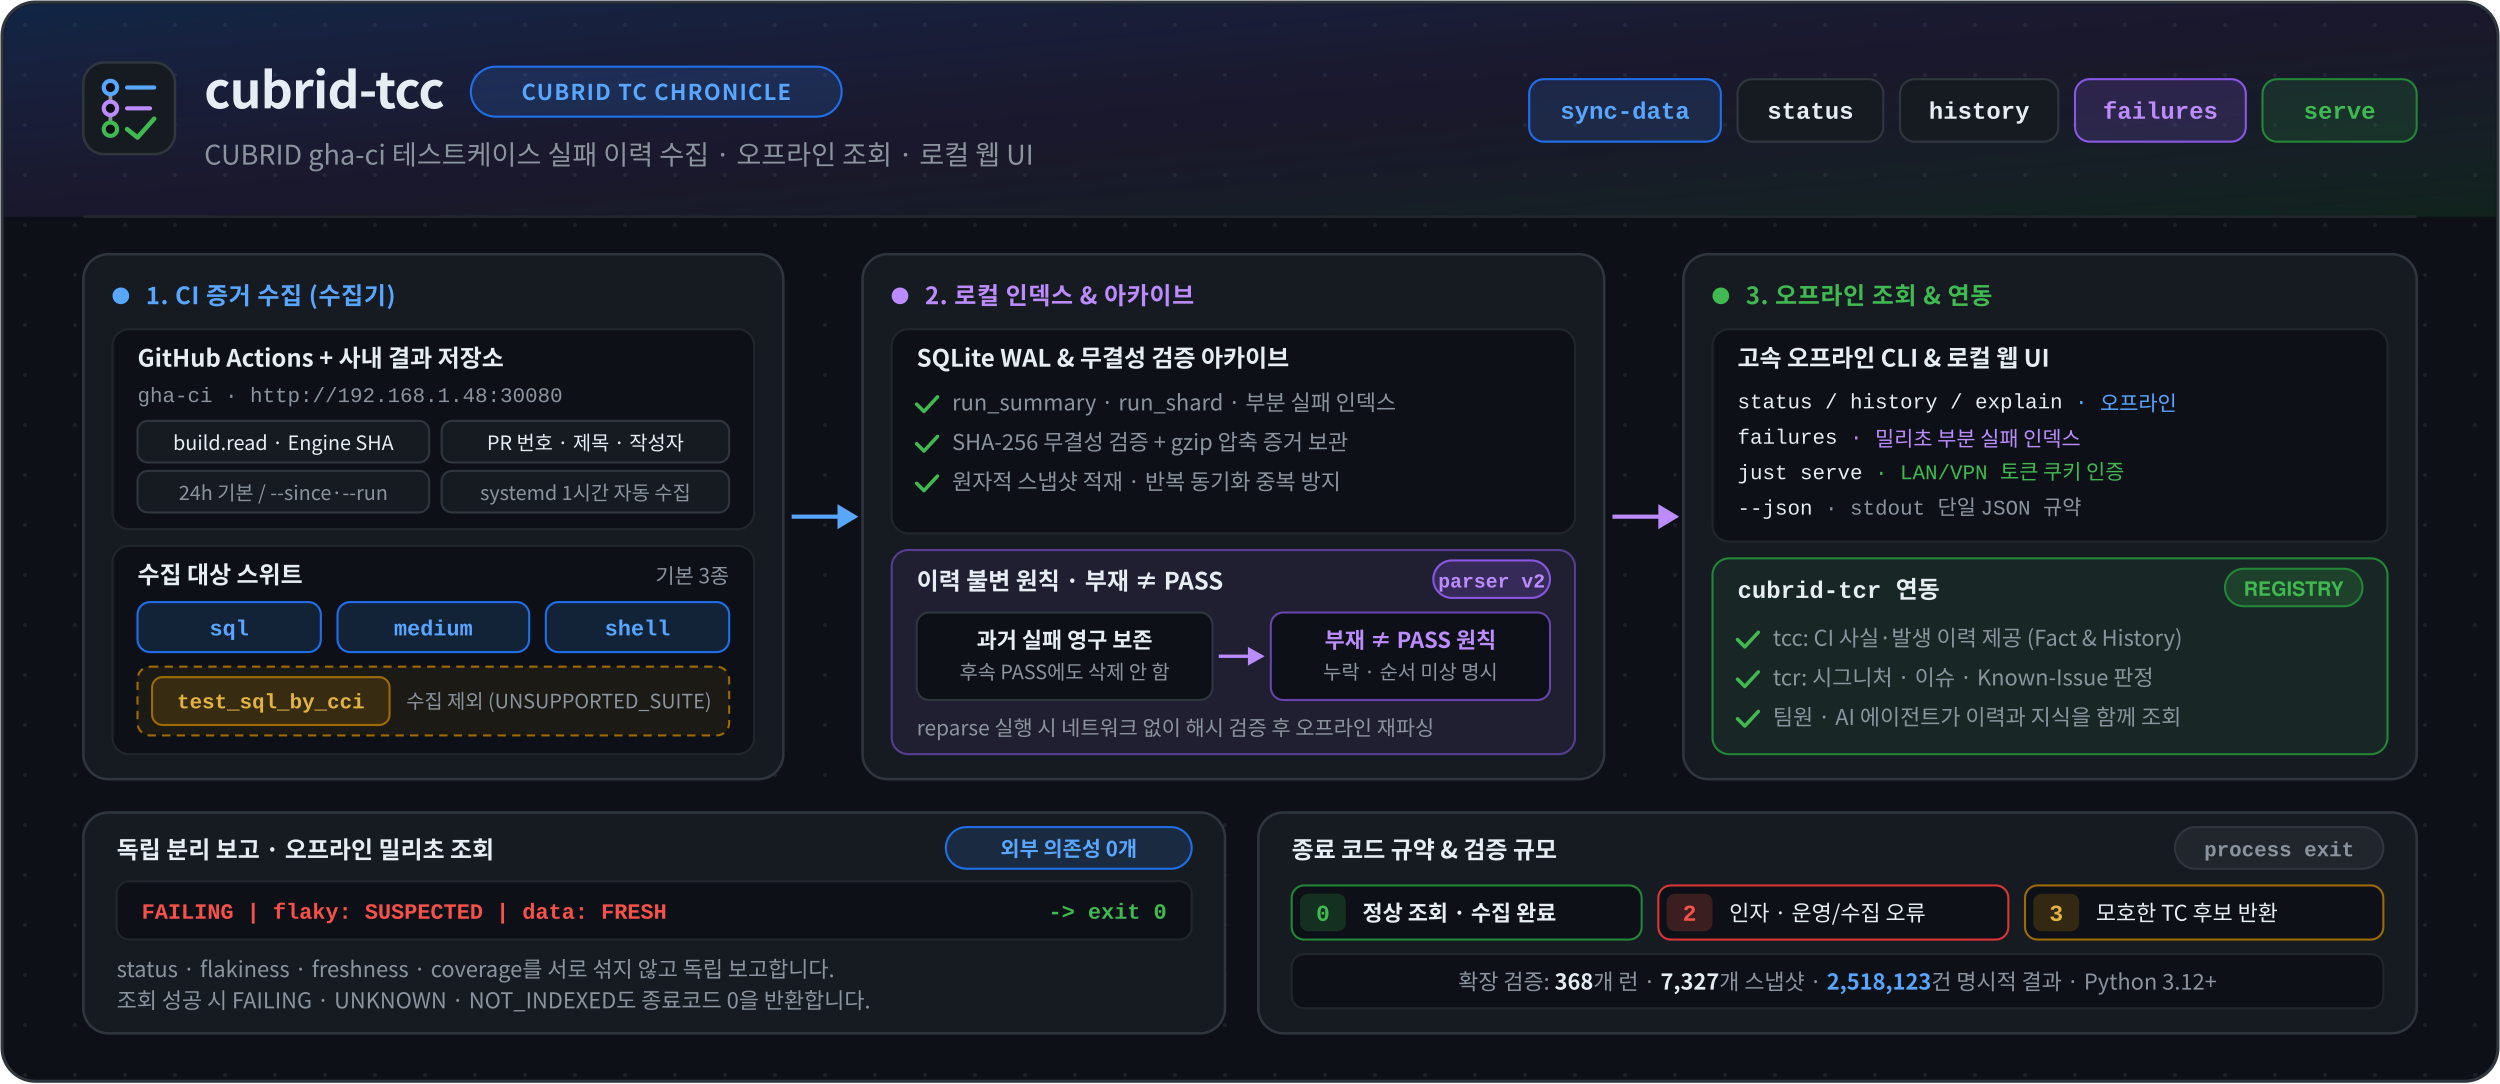
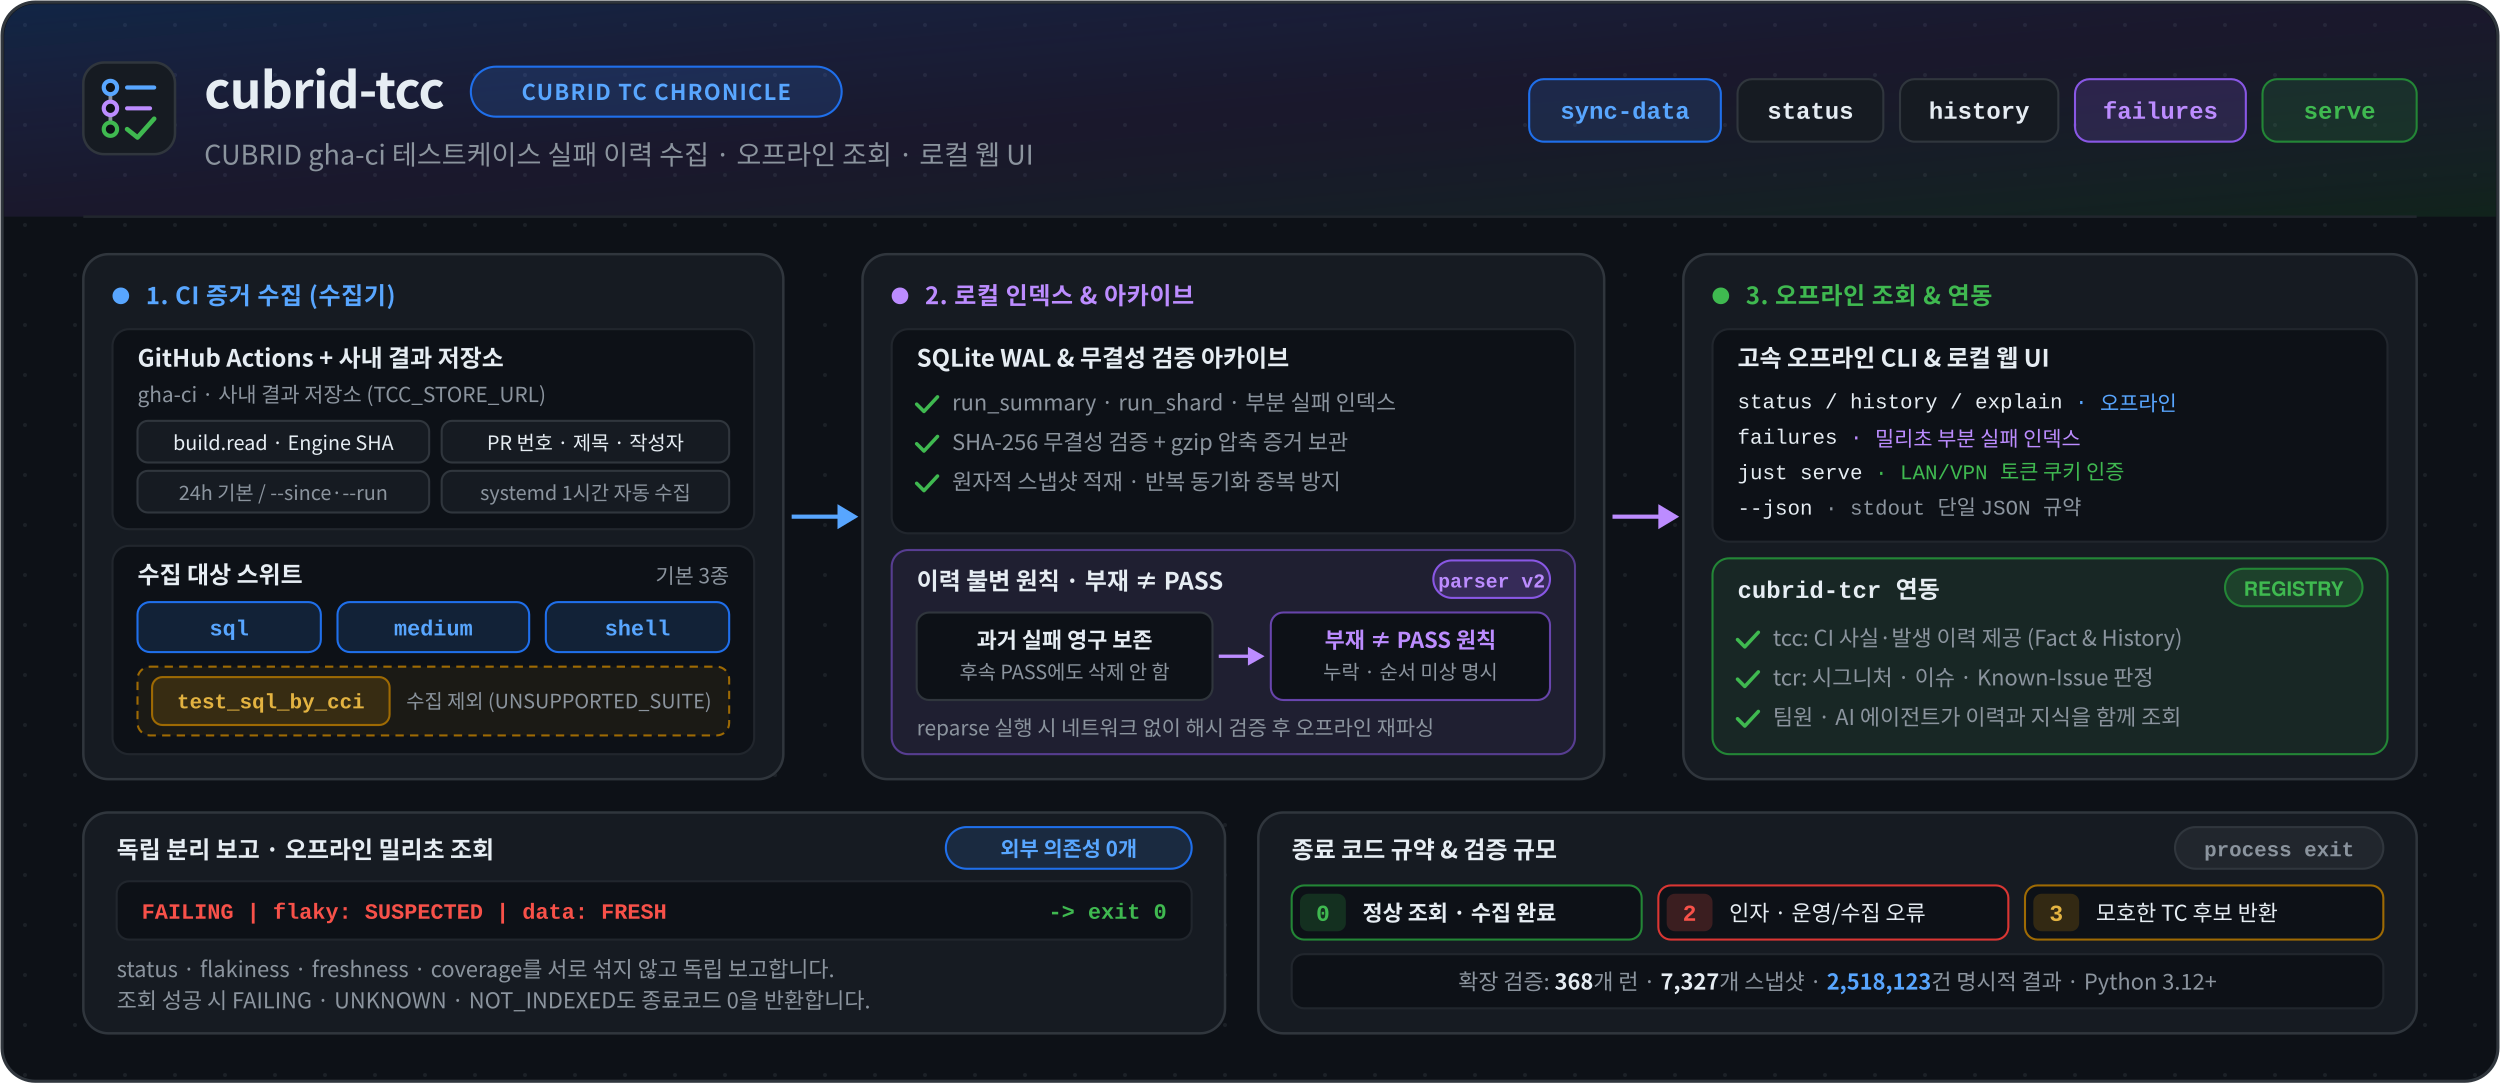
<svg xmlns="http://www.w3.org/2000/svg" width="1200" height="520" viewBox="0 0 1200 520" role="img" aria-labelledby="title desc">
  <defs>
    <pattern id="dot-grid-dark" width="24" height="24" patternUnits="userSpaceOnUse">
      <circle cx="12" cy="12" r="1" fill="#30363d" opacity="0.4" />
    </pattern>
    <linearGradient id="header-glow-dark" x1="0" y1="0" x2="1" y2="1">
      <stop offset="0%" stop-color="#1f6feb" stop-opacity="0.22" />
      <stop offset="50%" stop-color="#8957e5" stop-opacity="0.10" />
      <stop offset="100%" stop-color="#238636" stop-opacity="0.16" />
    </linearGradient>
  </defs>
  <rect x="1" y="1" width="1198" height="518" rx="16" fill="#0d1117" stroke="#30363d" stroke-width="1.5" />
  <rect x="2" y="2" width="1196" height="516" rx="15" fill="url(#dot-grid-dark)" />
  <path d="M 17 2 H 1183 A 15 15 0 0 1 1198 17 V 104 H 2 V 17 A 15 15 0 0 1 17 2 Z" fill="url(#header-glow-dark)" />
  <g transform="translate(40, 30)">
    <rect x="0" y="0" width="44" height="44" rx="10" fill="#161b22" stroke="#30363d" stroke-width="1.2" />
    <line x1="13" y1="10" x2="13" y2="34" stroke="#8b949e" stroke-width="1.8" stroke-linecap="round" />
    <circle cx="13" cy="12" r="3.2" fill="#0d1117" stroke="#58a6ff" stroke-width="2" />
    <circle cx="13" cy="22" r="3.2" fill="#0d1117" stroke="#bc8cff" stroke-width="2" />
    <circle cx="13" cy="32" r="3.2" fill="#0d1117" stroke="#3fb950" stroke-width="2" />
    <line x1="21" y1="12" x2="34" y2="12" stroke="#58a6ff" stroke-width="2" stroke-linecap="round" />
    <line x1="21" y1="22" x2="32" y2="22" stroke="#bc8cff" stroke-width="2" stroke-linecap="round" />
    <path d="M21 32 L26 36 L34 27" fill="none" stroke="#3fb950" stroke-width="2.2" stroke-linecap="round" stroke-linejoin="round" />
  </g>
  <text x="98" y="52" fill="#e6edf3" font-family="'Pretendard', 'Apple SD Gothic Neo', 'Malgun Gothic', 'Noto Sans CJK KR', -apple-system, BlinkMacSystemFont, 'Segoe UI', Helvetica, Arial, sans-serif" font-size="24" font-weight="700" letter-spacing="-0.4">cubrid-tcc</text>
  <rect x="226" y="32" width="178" height="24" rx="12" fill="#388bfd" fill-opacity="0.15" stroke="#1f6feb" stroke-width="1" />
  <text x="315" y="48" text-anchor="middle" fill="#58a6ff" font-family="'Pretendard', 'Apple SD Gothic Neo', 'Malgun Gothic', 'Noto Sans CJK KR', -apple-system, BlinkMacSystemFont, 'Segoe UI', Helvetica, Arial, sans-serif" font-size="10.5" font-weight="700" letter-spacing="0.6">CUBRID TC CHRONICLE</text>
  <text x="98" y="79" fill="#8b949e" font-family="'Pretendard', 'Apple SD Gothic Neo', 'Malgun Gothic', 'Noto Sans CJK KR', -apple-system, BlinkMacSystemFont, 'Segoe UI', Helvetica, Arial, sans-serif" font-size="13">CUBRID gha-ci 테스트케이스 실패 이력 수집 · 오프라인 조회 · 로컬 웹 UI</text>
  <g font-family="ui-monospace, SFMono-Regular, Menlo, Monaco, Consolas, 'Liberation Mono', monospace" font-size="11.5" font-weight="600">
    <rect x="734" y="38" width="92" height="30" rx="7" fill="#388bfd" fill-opacity="0.14" stroke="#1f6feb" />
    <text x="780" y="57" text-anchor="middle" fill="#58a6ff">sync-data</text>
    <rect x="834" y="38" width="70" height="30" rx="7" fill="#161b22" stroke="#30363d" />
    <text x="869" y="57" text-anchor="middle" fill="#e6edf3">status</text>
    <rect x="912" y="38" width="76" height="30" rx="7" fill="#161b22" stroke="#30363d" />
    <text x="950" y="57" text-anchor="middle" fill="#e6edf3">history</text>
    <rect x="996" y="38" width="82" height="30" rx="7" fill="#8957e5" fill-opacity="0.18" stroke="#8957e5" />
    <text x="1037" y="57" text-anchor="middle" fill="#bc8cff">failures</text>
    <rect x="1086" y="38" width="74" height="30" rx="7" fill="#2ea043" fill-opacity="0.15" stroke="#238636" />
    <text x="1123" y="57" text-anchor="middle" fill="#3fb950">serve</text>
  </g>
  <line x1="40" y1="104" x2="1160" y2="104" stroke="#21262d" stroke-width="1.2" />
  <rect x="40" y="122" width="336" height="252" rx="12" fill="#161b22" stroke="#30363d" stroke-width="1.2" />
  <circle cx="58" cy="142" r="4" fill="#58a6ff" />
  <text x="70" y="146" fill="#58a6ff" font-family="'Pretendard', 'Apple SD Gothic Neo', 'Malgun Gothic', 'Noto Sans CJK KR', -apple-system, BlinkMacSystemFont, 'Segoe UI', Helvetica, Arial, sans-serif" font-size="11.5" font-weight="700" letter-spacing="0.3">1. CI 증거 수집 (수집기)</text>
  <rect x="54" y="158" width="308" height="96" rx="8" fill="#0d1117" stroke="#21262d" stroke-width="1" />
  <text x="66" y="176" fill="#e6edf3" font-family="'Pretendard', 'Apple SD Gothic Neo', 'Malgun Gothic', 'Noto Sans CJK KR', -apple-system, BlinkMacSystemFont, 'Segoe UI', Helvetica, Arial, sans-serif" font-size="11.5" font-weight="600">GitHub Actions + 사내 결과 저장소</text>
-   <text x="66" y="193" fill="#8b949e" font-family="ui-monospace, SFMono-Regular, Menlo, Monaco, Consolas, 'Liberation Mono', monospace" font-size="10">gha-ci · http://192.168.1.48:30080</text>
+   <text x="66" y="193" fill="#8b949e" font-family="'Pretendard', 'Apple SD Gothic Neo', 'Malgun Gothic', 'Noto Sans CJK KR', -apple-system, BlinkMacSystemFont, 'Segoe UI', Helvetica, Arial, sans-serif" font-size="10">gha-ci · 사내 결과 저장소 (TCC_STORE_URL)</text>
  <g font-family="'Pretendard', 'Apple SD Gothic Neo', 'Malgun Gothic', 'Noto Sans CJK KR', -apple-system, BlinkMacSystemFont, 'Segoe UI', Helvetica, Arial, sans-serif" font-size="9.5">
    <rect x="66" y="202" width="140" height="20" rx="5" fill="#161b22" stroke="#30363d" />
    <text x="136" y="216" text-anchor="middle" fill="#e6edf3">build.read · Engine SHA</text>
    <rect x="212" y="202" width="138" height="20" rx="5" fill="#161b22" stroke="#30363d" />
    <text x="281" y="216" text-anchor="middle" fill="#e6edf3">PR 번호 · 제목 · 작성자</text>
    <rect x="66" y="226" width="140" height="20" rx="5" fill="#161b22" stroke="#30363d" />
    <text x="136" y="240" text-anchor="middle" fill="#8b949e">24h 기본 / --since·--run</text>
    <rect x="212" y="226" width="138" height="20" rx="5" fill="#161b22" stroke="#30363d" />
    <text x="281" y="240" text-anchor="middle" fill="#8b949e">systemd 1시간 자동 수집</text>
  </g>
  <rect x="54" y="262" width="308" height="100" rx="8" fill="#0d1117" stroke="#21262d" stroke-width="1" />
  <text x="66" y="280" fill="#e6edf3" font-family="'Pretendard', 'Apple SD Gothic Neo', 'Malgun Gothic', 'Noto Sans CJK KR', -apple-system, BlinkMacSystemFont, 'Segoe UI', Helvetica, Arial, sans-serif" font-size="11.5" font-weight="600">수집 대상 스위트</text>
  <text x="350" y="280" text-anchor="end" fill="#8b949e" font-family="'Pretendard', 'Apple SD Gothic Neo', 'Malgun Gothic', 'Noto Sans CJK KR', -apple-system, BlinkMacSystemFont, 'Segoe UI', Helvetica, Arial, sans-serif" font-size="10">기본 3종</text>
  <g font-family="ui-monospace, SFMono-Regular, Menlo, Monaco, Consolas, 'Liberation Mono', monospace" font-size="10.5" font-weight="600">
    <rect x="66" y="289" width="88" height="24" rx="6" fill="#388bfd" fill-opacity="0.14" stroke="#1f6feb" />
    <text x="110" y="305" text-anchor="middle" fill="#58a6ff">sql</text>
    <rect x="162" y="289" width="92" height="24" rx="6" fill="#388bfd" fill-opacity="0.14" stroke="#1f6feb" />
    <text x="208" y="305" text-anchor="middle" fill="#58a6ff">medium</text>
    <rect x="262" y="289" width="88" height="24" rx="6" fill="#388bfd" fill-opacity="0.14" stroke="#1f6feb" />
    <text x="306" y="305" text-anchor="middle" fill="#58a6ff">shell</text>
  </g>
  <rect x="66" y="320" width="284" height="33" rx="6" fill="#bb8009" fill-opacity="0.08" stroke="#9e6a03" stroke-dasharray="4 3" />
  <rect x="73" y="325" width="114" height="23" rx="5" fill="#bb8009" fill-opacity="0.18" stroke="#9e6a03" />
  <text x="130" y="340" text-anchor="middle" fill="#e3b341" font-family="ui-monospace, SFMono-Regular, Menlo, Monaco, Consolas, 'Liberation Mono', monospace" font-size="10" font-weight="600">test_sql_by_cci</text>
  <text x="195" y="340" fill="#8b949e" font-family="'Pretendard', 'Apple SD Gothic Neo', 'Malgun Gothic', 'Noto Sans CJK KR', -apple-system, BlinkMacSystemFont, 'Segoe UI', Helvetica, Arial, sans-serif" font-size="9.5">수집 제외 (UNSUPPORTED_SUITE)</text>
  <line x1="380" y1="248" x2="404" y2="248" stroke="#58a6ff" stroke-width="2" />
  <polygon points="412,248 402,242 402,254" fill="#58a6ff" />
  <rect x="414" y="122" width="356" height="252" rx="12" fill="#161b22" stroke="#30363d" stroke-width="1.2" />
  <circle cx="432" cy="142" r="4" fill="#bc8cff" />
  <text x="444" y="146" fill="#bc8cff" font-family="'Pretendard', 'Apple SD Gothic Neo', 'Malgun Gothic', 'Noto Sans CJK KR', -apple-system, BlinkMacSystemFont, 'Segoe UI', Helvetica, Arial, sans-serif" font-size="11.5" font-weight="700" letter-spacing="0.3">2. 로컬 인덱스 &amp; 아카이브</text>
  <rect x="428" y="158" width="328" height="98" rx="8" fill="#0d1117" stroke="#21262d" stroke-width="1" />
  <text x="440" y="176" fill="#e6edf3" font-family="'Pretendard', 'Apple SD Gothic Neo', 'Malgun Gothic', 'Noto Sans CJK KR', -apple-system, BlinkMacSystemFont, 'Segoe UI', Helvetica, Arial, sans-serif" font-size="11.5" font-weight="600">SQLite WAL &amp; 무결성 검증 아카이브</text>
  <g font-family="'Pretendard', 'Apple SD Gothic Neo', 'Malgun Gothic', 'Noto Sans CJK KR', -apple-system, BlinkMacSystemFont, 'Segoe UI', Helvetica, Arial, sans-serif" font-size="10.5" fill="#8b949e">
    <path d="M440 194 L443.5 197.5 L450 190.5" fill="none" stroke="#3fb950" stroke-width="1.7" stroke-linecap="round" stroke-linejoin="round" />
    <text x="457" y="197">run_summary · run_shard · 부분 실패 인덱스</text>
    <path d="M440 213 L443.5 216.5 L450 209.5" fill="none" stroke="#3fb950" stroke-width="1.7" stroke-linecap="round" stroke-linejoin="round" />
    <text x="457" y="216">SHA-256 무결성 검증 + gzip 압축 증거 보관</text>
    <path d="M440 232 L443.5 235.5 L450 228.5" fill="none" stroke="#3fb950" stroke-width="1.7" stroke-linecap="round" stroke-linejoin="round" />
    <text x="457" y="235">원자적 스냅샷 적재 · 반복 동기화 중복 방지</text>
  </g>
  <rect x="428" y="264" width="328" height="98" rx="8" fill="#8957e5" fill-opacity="0.08" stroke="#8957e5" stroke-opacity="0.55" stroke-width="1" />
  <text x="440" y="283" fill="#e6edf3" font-family="'Pretendard', 'Apple SD Gothic Neo', 'Malgun Gothic', 'Noto Sans CJK KR', -apple-system, BlinkMacSystemFont, 'Segoe UI', Helvetica, Arial, sans-serif" font-size="11.5" font-weight="600">이력 불변 원칙 · 부재 ≠ PASS</text>
  <rect x="688" y="269" width="56" height="18" rx="9" fill="#8957e5" fill-opacity="0.22" stroke="#8957e5" />
  <text x="716" y="282" text-anchor="middle" fill="#bc8cff" font-family="ui-monospace, SFMono-Regular, Menlo, Monaco, Consolas, 'Liberation Mono', monospace" font-size="9.5" font-weight="700">parser v2</text>
  <rect x="440" y="294" width="142" height="42" rx="6" fill="#0d1117" stroke="#30363d" />
  <text x="511" y="311" text-anchor="middle" fill="#e6edf3" font-family="'Pretendard', 'Apple SD Gothic Neo', 'Malgun Gothic', 'Noto Sans CJK KR', -apple-system, BlinkMacSystemFont, 'Segoe UI', Helvetica, Arial, sans-serif" font-size="10.5" font-weight="600">과거 실패 영구 보존</text>
  <text x="511" y="326" text-anchor="middle" fill="#8b949e" font-family="'Pretendard', 'Apple SD Gothic Neo', 'Malgun Gothic', 'Noto Sans CJK KR', -apple-system, BlinkMacSystemFont, 'Segoe UI', Helvetica, Arial, sans-serif" font-size="9.5">후속 PASS에도 삭제 안 함</text>
  <line x1="585" y1="315" x2="601" y2="315" stroke="#bc8cff" stroke-width="1.6" />
  <polygon points="607,315 599,310.5 599,319.5" fill="#bc8cff" />
  <rect x="610" y="294" width="134" height="42" rx="6" fill="#0d1117" stroke="#8957e5" stroke-opacity="0.7" />
  <text x="677" y="311" text-anchor="middle" fill="#bc8cff" font-family="'Pretendard', 'Apple SD Gothic Neo', 'Malgun Gothic', 'Noto Sans CJK KR', -apple-system, BlinkMacSystemFont, 'Segoe UI', Helvetica, Arial, sans-serif" font-size="10.5" font-weight="600">부재 ≠ PASS 원칙</text>
  <text x="677" y="326" text-anchor="middle" fill="#8b949e" font-family="'Pretendard', 'Apple SD Gothic Neo', 'Malgun Gothic', 'Noto Sans CJK KR', -apple-system, BlinkMacSystemFont, 'Segoe UI', Helvetica, Arial, sans-serif" font-size="9.5">누락 · 순서 미상 명시</text>
  <text x="440" y="353" fill="#8b949e" font-family="'Pretendard', 'Apple SD Gothic Neo', 'Malgun Gothic', 'Noto Sans CJK KR', -apple-system, BlinkMacSystemFont, 'Segoe UI', Helvetica, Arial, sans-serif" font-size="10">reparse 실행 시 네트워크 없이 해시 검증 후 오프라인 재파싱</text>
  <line x1="774" y1="248" x2="798" y2="248" stroke="#bc8cff" stroke-width="2" />
  <polygon points="806,248 796,242 796,254" fill="#bc8cff" />
  <rect x="808" y="122" width="352" height="252" rx="12" fill="#161b22" stroke="#30363d" stroke-width="1.2" />
  <circle cx="826" cy="142" r="4" fill="#3fb950" />
  <text x="838" y="146" fill="#3fb950" font-family="'Pretendard', 'Apple SD Gothic Neo', 'Malgun Gothic', 'Noto Sans CJK KR', -apple-system, BlinkMacSystemFont, 'Segoe UI', Helvetica, Arial, sans-serif" font-size="11.5" font-weight="700" letter-spacing="0.3">3. 오프라인 조회 &amp; 연동</text>
  <rect x="822" y="158" width="324" height="102" rx="8" fill="#0d1117" stroke="#21262d" stroke-width="1" />
  <text x="834" y="176" fill="#e6edf3" font-family="'Pretendard', 'Apple SD Gothic Neo', 'Malgun Gothic', 'Noto Sans CJK KR', -apple-system, BlinkMacSystemFont, 'Segoe UI', Helvetica, Arial, sans-serif" font-size="11.5" font-weight="600">고속 오프라인 CLI &amp; 로컬 웹 UI</text>
  <g font-family="ui-monospace, SFMono-Regular, Menlo, Monaco, Consolas, 'Liberation Mono', monospace" font-size="10" fill="#8b949e">
    <text x="834" y="196">
      <tspan fill="#e6edf3">status / history / explain</tspan>
      <tspan fill="#58a6ff">· 오프라인</tspan>
    </text>
    <text x="834" y="213">
      <tspan fill="#e6edf3">failures</tspan>
      <tspan fill="#bc8cff">· 밀리초 부분 실패 인덱스</tspan>
    </text>
    <text x="834" y="230">
      <tspan fill="#e6edf3">just serve</tspan>
      <tspan fill="#3fb950">· LAN/VPN 토큰 쿠키 인증</tspan>
    </text>
    <text x="834" y="247">
      <tspan fill="#e6edf3">--json</tspan>
      <tspan fill="#8b949e">· stdout 단일 JSON 규약</tspan>
    </text>
  </g>
  <rect x="822" y="268" width="324" height="94" rx="8" fill="#2ea043" fill-opacity="0.09" stroke="#238636" stroke-width="1" />
  <text x="834" y="287" fill="#e6edf3" font-family="ui-monospace, SFMono-Regular, Menlo, Monaco, Consolas, 'Liberation Mono', monospace" font-size="11.5" font-weight="700">cubrid-tcr 연동</text>
  <rect x="1068" y="273" width="66" height="18" rx="9" fill="#2ea043" fill-opacity="0.22" stroke="#238636" />
  <text x="1101" y="286" text-anchor="middle" fill="#3fb950" font-family="-apple-system, BlinkMacSystemFont, 'Segoe UI', Helvetica, Arial, sans-serif" font-size="9.5" font-weight="700">REGISTRY</text>
  <g font-family="'Pretendard', 'Apple SD Gothic Neo', 'Malgun Gothic', 'Noto Sans CJK KR', -apple-system, BlinkMacSystemFont, 'Segoe UI', Helvetica, Arial, sans-serif" font-size="10.5" fill="#8b949e">
    <path d="M834 307 L837.5 310.5 L844 303.5" fill="none" stroke="#3fb950" stroke-width="1.7" stroke-linecap="round" stroke-linejoin="round" />
    <text x="851" y="310">tcc: CI 사실·발생 이력 제공 (Fact &amp; History)</text>
    <path d="M834 326 L837.5 329.5 L844 322.5" fill="none" stroke="#3fb950" stroke-width="1.7" stroke-linecap="round" stroke-linejoin="round" />
    <text x="851" y="329">tcr: 시그니처 · 이슈 · Known-Issue 판정</text>
    <path d="M834 345 L837.5 348.5 L844 341.5" fill="none" stroke="#3fb950" stroke-width="1.7" stroke-linecap="round" stroke-linejoin="round" />
    <text x="851" y="348">팀원 · AI 에이전트가 이력과 지식을 함께 조회</text>
  </g>
  <rect x="40" y="390" width="548" height="106" rx="12" fill="#161b22" stroke="#30363d" stroke-width="1.2" />
  <text x="56" y="412" fill="#e6edf3" font-family="'Pretendard', 'Apple SD Gothic Neo', 'Malgun Gothic', 'Noto Sans CJK KR', -apple-system, BlinkMacSystemFont, 'Segoe UI', Helvetica, Arial, sans-serif" font-size="11.5" font-weight="700">독립 분리 보고 · 오프라인 밀리초 조회</text>
  <rect x="454" y="397" width="118" height="20" rx="10" fill="#388bfd" fill-opacity="0.14" stroke="#1f6feb" />
  <text x="513" y="411" text-anchor="middle" fill="#58a6ff" font-family="'Pretendard', 'Apple SD Gothic Neo', 'Malgun Gothic', 'Noto Sans CJK KR', -apple-system, BlinkMacSystemFont, 'Segoe UI', Helvetica, Arial, sans-serif" font-size="10" font-weight="600">외부 의존성 0개</text>
  <rect x="56" y="423" width="516" height="28" rx="6" fill="#0d1117" stroke="#21262d" />
  <text x="68" y="441" fill="#f85149" font-family="ui-monospace, SFMono-Regular, Menlo, Monaco, Consolas, 'Liberation Mono', monospace" font-size="10.5" font-weight="600">FAILING | flaky: SUSPECTED | data: FRESH</text>
  <text x="560" y="441" text-anchor="end" fill="#3fb950" font-family="ui-monospace, SFMono-Regular, Menlo, Monaco, Consolas, 'Liberation Mono', monospace" font-size="10.5" font-weight="700">-&gt; exit 0</text>
  <text x="56" y="469" fill="#8b949e" font-family="'Pretendard', 'Apple SD Gothic Neo', 'Malgun Gothic', 'Noto Sans CJK KR', -apple-system, BlinkMacSystemFont, 'Segoe UI', Helvetica, Arial, sans-serif" font-size="10.5">status · flakiness · freshness · coverage를 서로 섞지 않고 독립 보고합니다.</text>
  <text x="56" y="484" fill="#8b949e" font-family="'Pretendard', 'Apple SD Gothic Neo', 'Malgun Gothic', 'Noto Sans CJK KR', -apple-system, BlinkMacSystemFont, 'Segoe UI', Helvetica, Arial, sans-serif" font-size="10.5">조회 성공 시 FAILING · UNKNOWN · NOT_INDEXED도 종료코드 0을 반환합니다.</text>
  <rect x="604" y="390" width="556" height="106" rx="12" fill="#161b22" stroke="#30363d" stroke-width="1.2" />
  <text x="620" y="412" fill="#e6edf3" font-family="'Pretendard', 'Apple SD Gothic Neo', 'Malgun Gothic', 'Noto Sans CJK KR', -apple-system, BlinkMacSystemFont, 'Segoe UI', Helvetica, Arial, sans-serif" font-size="11.5" font-weight="700">종료 코드 규약 &amp; 검증 규모</text>
  <rect x="1044" y="397" width="100" height="20" rx="10" fill="#21262d" stroke="#30363d" />
  <text x="1094" y="411" text-anchor="middle" fill="#8b949e" font-family="ui-monospace, SFMono-Regular, Menlo, Monaco, Consolas, 'Liberation Mono', monospace" font-size="10" font-weight="600">process exit</text>
  <g font-family="'Pretendard', 'Apple SD Gothic Neo', 'Malgun Gothic', 'Noto Sans CJK KR', -apple-system, BlinkMacSystemFont, 'Segoe UI', Helvetica, Arial, sans-serif" font-size="10.5">
    <rect x="620" y="425" width="168" height="26" rx="6" fill="#0d1117" stroke="#238636" />
    <rect x="624" y="429" width="22" height="18" rx="4" fill="#2ea043" fill-opacity="0.22" />
    <text x="635" y="442" text-anchor="middle" fill="#3fb950" font-family="ui-monospace, SFMono-Regular, Menlo, Monaco, Consolas, 'Liberation Mono', monospace" font-size="11" font-weight="700">0</text>
    <text x="654" y="442" fill="#e6edf3" font-weight="600">정상 조회 · 수집 완료</text>
    <rect x="796" y="425" width="168" height="26" rx="6" fill="#0d1117" stroke="#da3633" />
    <rect x="800" y="429" width="22" height="18" rx="4" fill="#f85149" fill-opacity="0.20" />
    <text x="811" y="442" text-anchor="middle" fill="#f85149" font-family="ui-monospace, SFMono-Regular, Menlo, Monaco, Consolas, 'Liberation Mono', monospace" font-size="11" font-weight="700">2</text>
    <text x="830" y="442" fill="#e6edf3">인자 · 운영/수집 오류</text>
    <rect x="972" y="425" width="172" height="26" rx="6" fill="#0d1117" stroke="#9e6a03" />
    <rect x="976" y="429" width="22" height="18" rx="4" fill="#bb8009" fill-opacity="0.22" />
    <text x="987" y="442" text-anchor="middle" fill="#e3b341" font-family="ui-monospace, SFMono-Regular, Menlo, Monaco, Consolas, 'Liberation Mono', monospace" font-size="11" font-weight="700">3</text>
    <text x="1006" y="442" fill="#e6edf3">모호한 TC 후보 반환</text>
  </g>
  <rect x="620" y="458" width="524" height="26" rx="6" fill="#0d1117" stroke="#21262d" />
  <text x="882" y="475" text-anchor="middle" fill="#8b949e" font-family="'Pretendard', 'Apple SD Gothic Neo', 'Malgun Gothic', 'Noto Sans CJK KR', -apple-system, BlinkMacSystemFont, 'Segoe UI', Helvetica, Arial, sans-serif" font-size="10.5">확장 검증: <tspan fill="#e6edf3" font-weight="600">368</tspan>개 런 · <tspan fill="#e6edf3" font-weight="600">7,327</tspan>개 스냅샷 · <tspan fill="#58a6ff" font-weight="600">2,518,123</tspan>건 명시적 결과 · Python 3.12+</text>
</svg>
